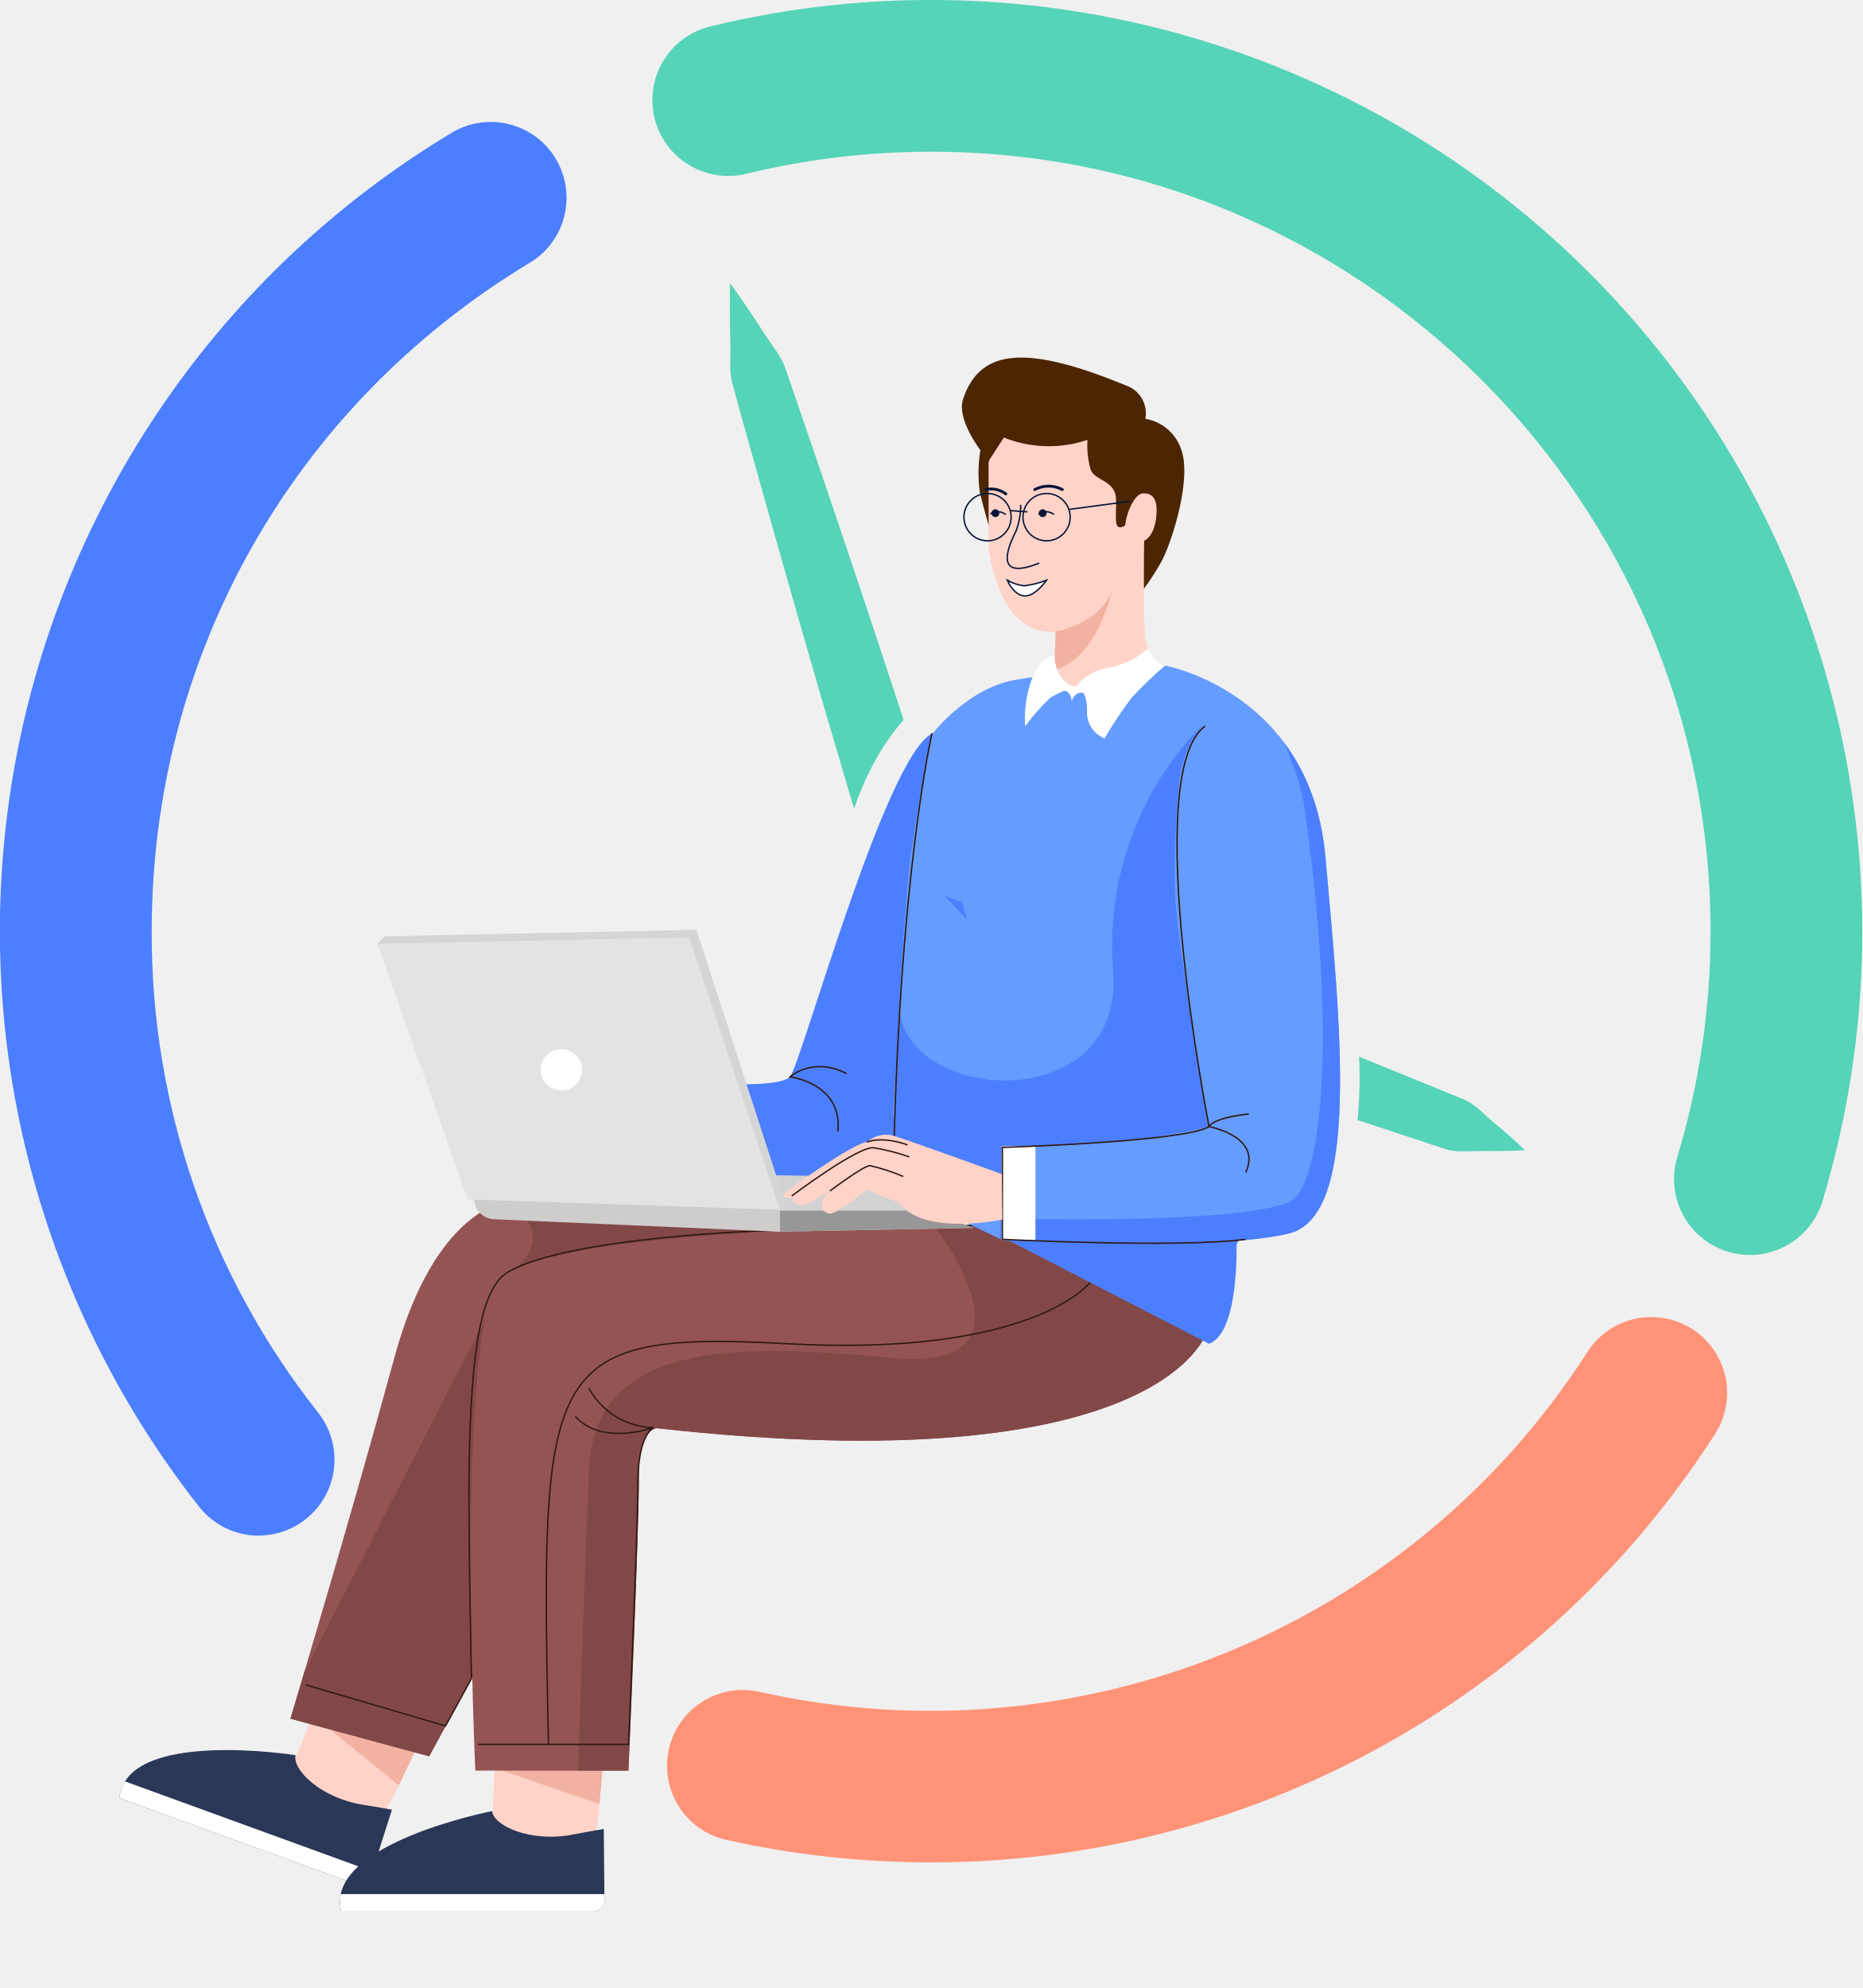
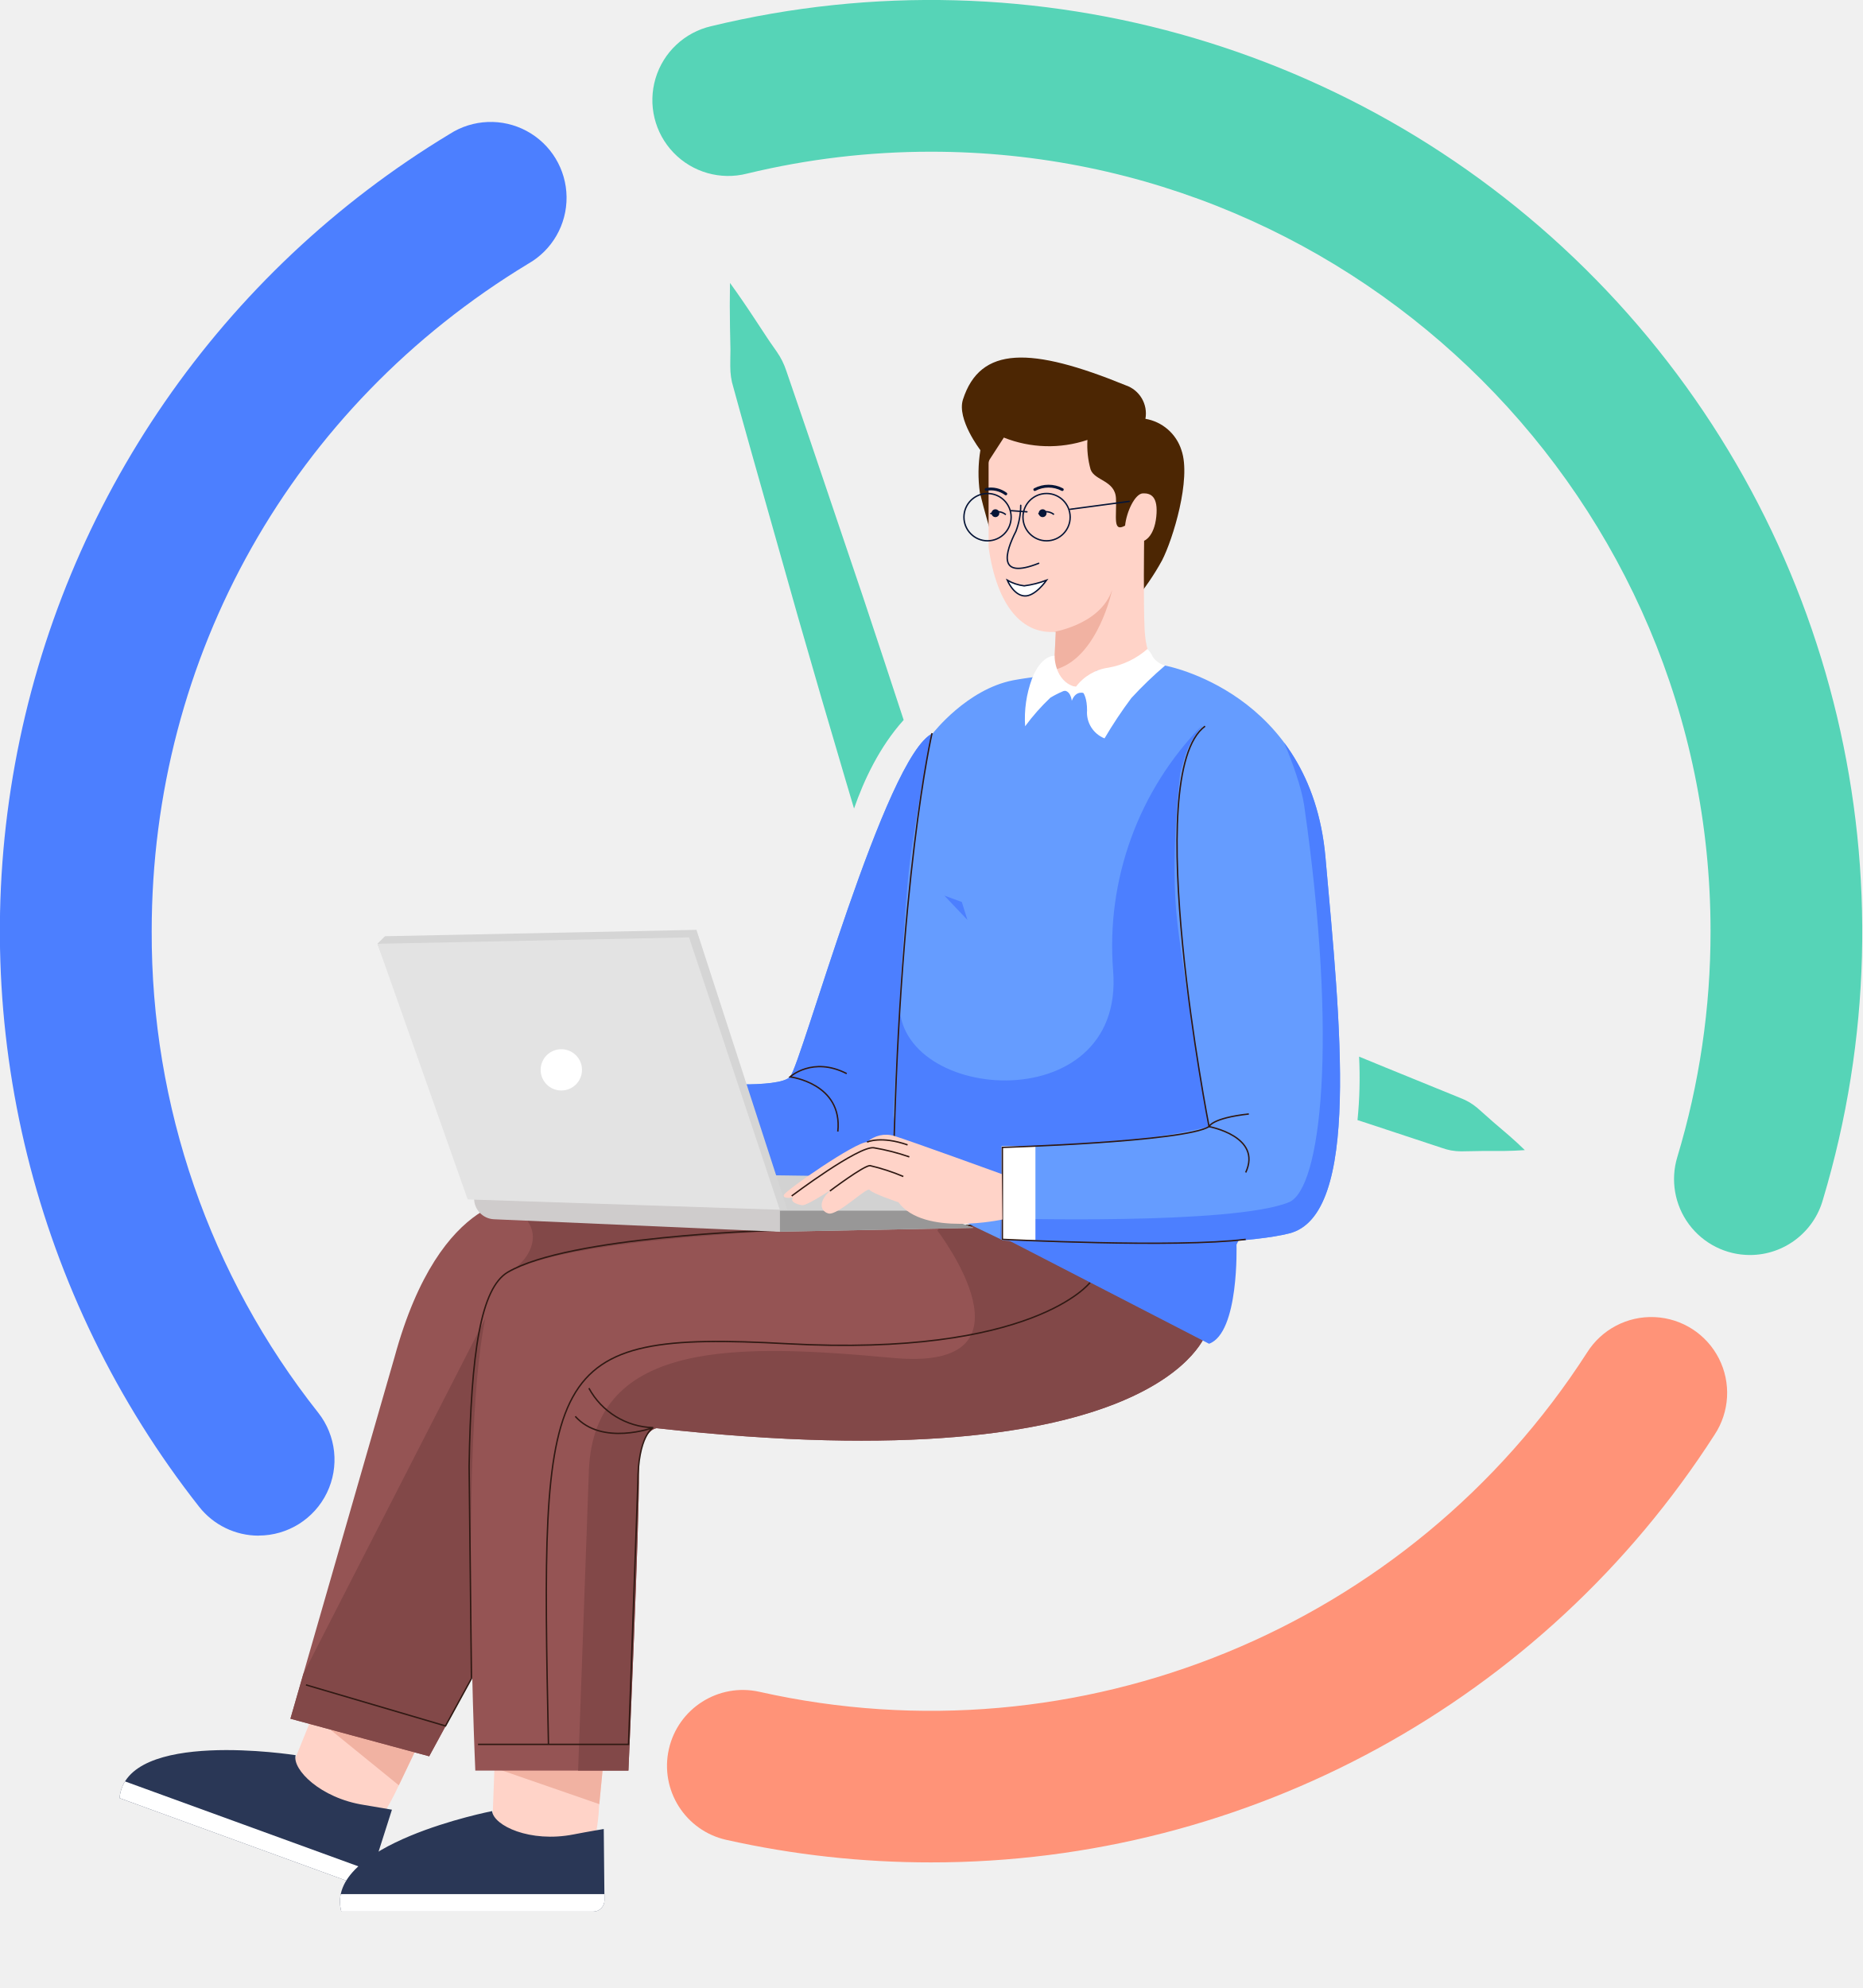
<svg xmlns="http://www.w3.org/2000/svg" viewBox="0 0 660.44 704.98">
+   <style>.i{fill:none}.j{stroke-width:.5}.k{stroke-miterlimit:10}.l{stroke:#061537}.m{fill:#fff}.n{fill:#4c7fff}.o{fill:#ffd3c8}.p{fill:#f1b2a2}.q{stroke-linecap:round}.r{stroke:#301913}</style>
  <defs>
-     <style>.cls-1,.cls-10,.cls-11,.cls-23,.cls-6,.cls-7,.cls-9{fill:none;}.cls-2{fill:#4c2603;}.cls-3{fill:#ffd3c8;}.cls-4{clip-path:url(#clip-path);}.cls-5{fill:#f1b2a2;}.cls-10,.cls-11,.cls-12,.cls-6,.cls-7,.cls-9{stroke:#061537;}.cls-11,.cls-12,.cls-6,.cls-7{stroke-linecap:round;}.cls-11,.cls-12,.cls-23,.cls-6{stroke-miterlimit:10;}.cls-6{stroke-width:1px;}.cls-7{stroke-miterlimit:10;stroke-width:1px;}.cls-8{fill:#061537;}.cls-9{stroke-miterlimit:10;stroke-width:0.5px;}.cls-10{stroke-miterlimit:10;stroke-width:0.5px;}.cls-11,.cls-12,.cls-23{stroke-width:0.5px;}.cls-12,.cls-16{fill:#fff;}.cls-13{clip-path:url(#clip-path-2);}.cls-14{fill:#2a3756;}.cls-15{clip-path:url(#clip-path-3);}.cls-17{clip-path:url(#clip-path-4);}.cls-18{clip-path:url(#clip-path-5);}.cls-19{fill:#955454;}.cls-20{clip-path:url(#clip-path-6);}.cls-21{fill:#824848;}.cls-22{clip-path:url(#clip-path-7);}.cls-23{stroke:#301913;}.cls-24{fill:#4c7fff;}.cls-25{fill:#659cff;}.cls-26{clip-path:url(#clip-path-8);}.cls-27{fill:#d2d2d2;}.cls-28{clip-path:url(#clip-path-9);}.cls-29{fill:#989797;}.cls-30{fill:#cfcccc;}.cls-31{fill:#d5d5d5;}.cls-32{fill:#e3e3e3;}.cls-33{fill:#56d4b7;}.cls-34{fill:#ff9378;}</style>
-     <clipPath id="clip-path">
-       <path class="cls-1" d="M351.05,162.83a2.82,2.82,0,0,0-.45,1.52v29.7c3,21.12,12.06,31,23.82,30l-.4,8.57a30.8,30.8,0,0,0-.39,5.59c.38,3.22,1.8,6.11,2.19,9.77a18.2,18.2,0,0,0,9.58,13.15,13.35,13.35,0,0,0,6.06-.29c16.05-4.48,17.54-27,17.54-27s-2.63-1.52-3.08-10.9-.16-31.18-.16-31.18,3.55-1.26,4.31-8.51-2-8.41-4.77-8.29-5.78,6.45-6.29,11.44c-4.49,2.49-2.95-3.1-3.23-9.6s-7.57-6.27-9-10.31A31.73,31.73,0,0,1,385.66,156a43,43,0,0,1-29.65-.83Z" />
+     <clipPath id="A">
+       <path d="M351.05,162.83a2.82,2.82,0,0,0-.45,1.52v29.7c3,21.12,12.06,31,23.82,30l-.4,8.57a30.8,30.8,0,0,0-.39,5.59c.38,3.22,1.8,6.11,2.19,9.77a18.2,18.2,0,0,0,9.58,13.15,13.35,13.35,0,0,0,6.06-.29c16.05-4.48,17.54-27,17.54-27s-2.63-1.52-3.08-10.9-.16-31.18-.16-31.18,3.55-1.26,4.31-8.51-2-8.41-4.77-8.29-5.78,6.45-6.29,11.44c-4.49,2.49-2.95-3.1-3.23-9.6s-7.57-6.27-9-10.31A31.73,31.73,0,0,1,385.66,156a43,43,0,0,1-29.65-.83Z" class="i" />
    </clipPath>
-     <clipPath id="clip-path-2">
-       <path class="cls-1" d="M112.29,604.89,103,627.8l13,18.11s8.68,6.65,13.58,4.5,11.52-16.59,11.52-16.59l7.36-15.4Z" />
+     <clipPath id="B">
+       <path d="M112.29,604.89,103,627.8l13,18.11s8.68,6.65,13.58,4.5,11.52-16.59,11.52-16.59l7.36-15.4Z" class="i" />
    </clipPath>
-     <clipPath id="clip-path-3">
-       <path class="cls-1" d="M139,641.75s-4.64-.86-9.89-1.68c-15.5-2.41-25.52-12.61-24.27-17.65,0,0-60.24-9.54-62.44,15.21l83.82,30.51a4,4,0,0,0,5.12-2.39l.06-.15Z" />
+     <clipPath id="C">
+       <path d="M139 641.75l-9.89-1.68c-15.5-2.41-25.52-12.61-24.27-17.65 0 0-60.24-9.54-62.44 15.21l83.82 30.51a4 4 0 0 0 5.12-2.39l.06-.15z" class="i" />
    </clipPath>
-     <clipPath id="clip-path-4">
-       <path class="cls-1" d="M175.49,623.24,174.57,648,193,660.53s11.33.75,15.19-2.95,4.27-17,4.27-17l1.65-17Z" />
+     <clipPath id="D">
+       <path d="M175.49,623.24,174.57,648,193,660.53s11.33.75,15.19-2.95,4.27-17,4.27-17l1.65-17Z" class="i" />
    </clipPath>
-     <clipPath id="clip-path-5">
-       <path class="cls-1" d="M214.12,648.6s-5.55.91-10.76,1.93c-15.38,3-28.29-3.12-28.84-8.28,0,0-59.87,11.63-53.47,35.64h89.32a4,4,0,0,0,4-4v0Z" />
+     <clipPath id="E">
+       <path d="M214.12,648.6s-5.55.91-10.76,1.93c-15.38,3-28.29-3.12-28.84-8.28,0,0-59.87,11.63-53.47,35.64h89.32a4,4,0,0,0,4-4v0Z" class="i" />
    </clipPath>
-     <clipPath id="clip-path-6">
-       <path class="cls-1" d="M186.49,425s-30.18-3.7-46.56,56.23S103,609.49,103,609.49l49.21,13.32L251.85,439.5s20.19,4.09,23.17,0S262.39,425,262.39,425Z" />
+     <clipPath id="F">
+       <path d="M186.49 425s-30.18-3.7-46.56 56.23L103 609.49l49.21 13.32 99.64-183.31s20.19 4.09 23.17 0-12.63-14.5-12.63-14.5z" class="i" />
    </clipPath>
-     <clipPath id="clip-path-7">
-       <path class="cls-1" d="M427.88,472.52s-15.74,53.89-195,33.94c0,0-6.63.62-6.32,16s-3.69,105.43-3.69,105.43h-54.3s-7-153.75,8.31-173.57,171-19.8,171-19.8l72.48,33.73Z" />
+     <clipPath id="G">
+       <path d="M427.88,472.52s-15.74,53.89-195,33.94c0,0-6.63.62-6.32,16s-3.69,105.43-3.69,105.43h-54.3s-7-153.75,8.31-173.57,171-19.8,171-19.8l72.48,33.73Z" class="i" />
    </clipPath>
-     <clipPath id="clip-path-8">
-       <path class="cls-1" d="M413.07,236s51.79,9.24,57,68S482.7,431,457.2,437.39s-101.4,2.5-101.4,2.5L317,421.34,249,417V384s27.17,2.19,31.18-2.15S314.13,267.42,330.87,260c0,0,12-15.56,28.45-18.76,4.2-.82,15.64-2.27,15.64-2.27s3.9,4.9,6.56,4.69,7.3-5.75,7.3-5.75Z" />
+     <clipPath id="H">
+       <path d="M413.07 236s51.79 9.24 57 68 12.63 127-12.87 133.39-101.4 2.5-101.4 2.5L317 421.34 249 417v-33s27.17 2.19 31.18-2.15S314.13 267.42 330.87 260c0 0 12-15.56 28.45-18.76 4.2-.82 15.64-2.27 15.64-2.27s3.9 4.9 6.56 4.69 7.3-5.75 7.3-5.75z" class="i" />
    </clipPath>
-     <clipPath id="clip-path-9">
-       <polygon class="cls-1" points="345.23 435.43 276.51 436.78 249.06 433.32 249 428.55 200.89 418.41 239.77 416.3 295.58 417.08 345.23 435.43" />
+     <clipPath id="I">
+       <path d="M345.23 435.43l-68.72 1.35-27.45-3.46-.06-4.77-48.11-10.14 38.88-2.11 55.81.78 49.65 18.35z" class="i" />
    </clipPath>
  </defs>
-   <g id="Layer_2" data-name="Layer 2">
-     <g id="_6" data-name="6">
-       <g id="boys-2">
-         <g id="HEAD-2">
-           <path id="Path_40" data-name="Path 40" class="cls-2" d="M351.84,190.56s-3-10.28-4.33-15.85a50.16,50.16,0,0,1,.18-15.08s-8.44-10.93-6.18-17.95c6.14-19.08,24.17-18.75,57.66-5.07a10.56,10.56,0,0,1,7.05,11.91A16.24,16.24,0,0,1,419,159.65c3.56,10.21-3.06,31.67-6.88,39.07a88.36,88.36,0,0,1-9.85,14.4Z" />
-           <g id="Path_60" data-name="Path 60">
-             <path id="Mask-189" class="cls-3" d="M351.05,162.83a2.82,2.82,0,0,0-.45,1.52v29.7c3,21.12,12.06,31,23.82,30l-.4,8.57a30.8,30.8,0,0,0-.39,5.59c.38,3.22,1.8,6.11,2.19,9.77a18.2,18.2,0,0,0,9.58,13.15,13.35,13.35,0,0,0,6.06-.29c16.05-4.48,17.54-27,17.54-27s-2.63-1.52-3.08-10.9-.16-31.18-.16-31.18,3.55-1.26,4.31-8.51-2-8.41-4.77-8.29-5.78,6.45-6.29,11.44c-4.49,2.49-2.95-3.1-3.23-9.6s-7.57-6.27-9-10.31A31.73,31.73,0,0,1,385.66,156a43,43,0,0,1-29.65-.83Z" />
-             <g class="cls-4">
-               <g id="Path_60-2" data-name="Path 60-2">
-                 <path id="Path_60-3" data-name="Path 60-3" class="cls-5" d="M372.64,224.27s17.42-2.29,21.79-15.1c0,0-4.86,23.24-19.3,28S372.64,224.27,372.64,224.27Z" />
-               </g>
-             </g>
-           </g>
-           <path id="Path_24" data-name="Path 24" class="cls-6" d="M376.74,173.61a10.41,10.41,0,0,0-9.76,0" />
-           <path id="Path_25" data-name="Path 25" class="cls-7" d="M356.71,175.14a8.83,8.83,0,0,0-7-1.58" />
-           <circle id="Oval-2" class="cls-8" cx="369.77" cy="181.99" r="1.39" />
-           <path id="Path_31" data-name="Path 31" class="cls-9" d="M368.29,182.28a4.61,4.61,0,0,1,5.5.17" />
-           <circle id="Oval_Copy_2" data-name="Oval Copy 2" class="cls-8" cx="353.02" cy="181.99" r="1.39" />
-           <path id="Path_31_Copy" data-name="Path 31 Copy" class="cls-10" d="M351.22,182.24a4.61,4.61,0,0,1,5.5.26" />
-           <path id="Path_46" data-name="Path 46" class="cls-11" d="M362,179.2a26.13,26.13,0,0,1-1.69,9.17c-3.87,7.6-6.69,17.24,8.06,11.39" />
-           <path id="Path_32" data-name="Path 32" class="cls-12" d="M363.23,211.32c3.85.36,7.93-5.57,7.93-5.57a35,35,0,0,1-7.93,2,15.81,15.81,0,0,1-6-2S359.38,211,363.23,211.32Z" />
-           <ellipse id="Oval-3" class="cls-11" cx="350.23" cy="183.39" rx="8.37" ry="8.39" />
-           <ellipse id="Oval_Copy_3" data-name="Oval Copy 3" class="cls-11" cx="371.16" cy="183.39" rx="8.37" ry="8.39" />
-           <path id="Path_63" data-name="Path 63" class="cls-11" d="M379.53,180.6l20.93-2.8" />
-           <path id="Path_64" data-name="Path 64" class="cls-11" d="M358.6,181.09l5.59.41" />
-         </g>
-         <g id="foot">
-           <g id="Group_15" data-name="Group 15">
-             <g id="Path_304_Copy" data-name="Path 304 Copy">
-               <path id="Mask-190" class="cls-3" d="M112.29,604.89,103,627.8l13,18.11s8.68,6.65,13.58,4.5,11.52-16.59,11.52-16.59l7.36-15.4Z" />
-               <g class="cls-13">
-                 <g id="Path_304_Copy-2" data-name="Path 304 Copy-2">
-                   <path id="Path_304_Copy-3" data-name="Path 304 Copy-3" class="cls-5" d="M102.2,601.22l41.21,33.48,6.67-18.34Z" />
-                 </g>
-               </g>
-             </g>
-             <g id="Rectangle-2">
-               <path id="Mask-191" class="cls-14" d="M139,641.75s-4.64-.86-9.89-1.68c-15.5-2.41-25.52-12.61-24.27-17.65,0,0-60.24-9.54-62.44,15.21l83.82,30.51a4,4,0,0,0,5.12-2.39l.06-.15Z" />
-               <g class="cls-15">
-                 <g id="Rectangle-3">
-                   <rect id="Rectangle-4" class="cls-16" x="62.96" y="602.92" width="33.29" height="118.69" transform="translate(-569.95 510.56) rotate(-70)" />
-                 </g>
-               </g>
-             </g>
-           </g>
-           <g id="Group_15_Copy" data-name="Group 15 Copy">
-             <g id="Path_304_Copy-4" data-name="Path 304 Copy-4">
-               <path id="Mask-192" class="cls-3" d="M175.49,623.24,174.57,648,193,660.53s11.33.75,15.19-2.95,4.27-17,4.27-17l1.65-17Z" />
-               <g class="cls-17">
-                 <g id="Path_304_Copy-5" data-name="Path 304 Copy-5">
-                   <path id="Path_304_Copy-6" data-name="Path 304 Copy-6" class="cls-5" d="M164.75,623.24l50.18,17.37V621.09Z" />
-                 </g>
-               </g>
-             </g>
-             <g id="Rectangle-5">
-               <path id="Mask-193" class="cls-14" d="M214.12,648.6s-5.55.91-10.76,1.93c-15.38,3-28.29-3.12-28.84-8.28,0,0-59.87,11.63-53.47,35.64h89.32a4,4,0,0,0,4-4v0Z" />
-               <g class="cls-18">
-                 <g id="Rectangle-6">
-                   <rect id="Rectangle-7" class="cls-16" x="105.05" y="671.69" width="118.69" height="33.29" />
-                 </g>
-               </g>
-             </g>
-           </g>
-         </g>
-         <g id="pants-2">
-           <g id="Path_332" data-name="Path 332">
-             <path id="Mask-194" class="cls-19" d="M186.49,425s-30.18-3.7-46.56,56.23S103,609.49,103,609.49l49.21,13.32L251.85,439.5s20.19,4.09,23.17,0S262.39,425,262.39,425Z" />
-             <g class="cls-20">
-               <g id="Path_332-2" data-name="Path 332-2">
-                 <path id="Path_332-3" data-name="Path 332-3" class="cls-21" d="M177.47,425s11.5,5.61,11.5,13.57-8.53,12.7-8.53,12.7L88.51,630.84l70.08,7.52,18.88-49.76,34.7-117.93,71.28-34.28L208.84,420Z" />
-               </g>
-             </g>
-           </g>
-           <g id="Path_347" data-name="Path 347">
-             <path id="Mask-195" class="cls-19" d="M427.88,472.52s-15.74,53.89-195,33.94c0,0-6.63.62-6.32,16s-3.69,105.43-3.69,105.43h-54.3s-7-153.75,8.31-173.57,171-19.8,171-19.8l72.48,33.73Z" />
-             <g class="cls-22">
-               <g id="Path_347-2" data-name="Path 347-2">
-                 <path id="Path_347-3" data-name="Path 347-3" class="cls-21" d="M332.44,436.39s38.59,50.18-15.73,45.16-105.92-6.81-107.86,39.76-4.07,113.36-4.07,113.36l34.67-3.83,15-109.53s131.31,39.28,170.66-9.73,16.65-43,16.65-43l-100.11-44.5Z" />
-               </g>
-             </g>
-           </g>
-           <path id="Path_346" data-name="Path 346" class="cls-23" d="M108.51,597.49,158,612.05l9.2-16.81S166,540.18,166.37,520c.65-40.39,4.12-63.24,13.76-68.89,21.67-12.71,93-14.75,93-14.75l73.53-1.89" />
-           <path id="Path_344" data-name="Path 344" class="cls-23" d="M169.52,618.59h53.39s3.3-75.49,3.3-92.56,5.45-19.76,5.45-19.76-18.15,6.63-27.64-4" />
-           <path id="Path_345" data-name="Path 345" class="cls-23" d="M231.66,506.27a26.76,26.76,0,0,1-22.81-14" />
-           <path id="Path_335" data-name="Path 335" class="cls-23" d="M386.59,454.8s-20.12,26.49-107.37,21.71-87.49,7.94-84.71,142.08" />
-         </g>
-         <g id="body-2">
-           <path id="Path_331" data-name="Path 331" class="cls-24" d="M438.52,441.38s1,31.24-9.73,35.14L354.3,438.1h85.86Z" />
-           <g id="Path_307" data-name="Path 307">
-             <path id="Mask-196" class="cls-25" d="M413.07,236s51.79,9.24,57,68S482.7,431,457.2,437.39s-101.4,2.5-101.4,2.5L317,421.34,249,417V384s27.17,2.19,31.18-2.15S314.13,267.42,330.87,260c0,0,12-15.56,28.45-18.76,4.2-.82,15.64-2.27,15.64-2.27s3.9,4.9,6.56,4.69,7.3-5.75,7.3-5.75Z" />
-             <g class="cls-26">
-               <g id="Path_307-2" data-name="Path 307-2">
-                 <path id="Path_307-3" data-name="Path 307-3" class="cls-24" d="M426.47,257.08a111.7,111.7,0,0,0-31.71,87.08c4.44,54.18-80.06,46.74-75.6,9.11l-3,66.76,39.31-2.32V406.89s29.59-.84,43.31-2.23a284.63,284.63,0,0,0,30-5.14s-8.45-48.63-11.22-72.21,1-53,1-53a60.44,60.44,0,0,1,2.83-9.3A54.25,54.25,0,0,1,426.47,257.08Z" />
-                 <path id="Path_338" data-name="Path 338" class="cls-24" d="M449.54,250.41s11,21.88,13,35.33c12,83.67,6,135.92-5.44,140.6-20,8.16-102.19,5.71-102.19,5.71l-.58,15.83,126.26,3.43L496,327.21,457.07,253.8Z" />
-                 <rect id="Rectangle-8" class="cls-16" x="355.21" y="406.45" width="12" height="33.29" />
-                 <path id="Path_327" data-name="Path 327" class="cls-24" d="M330.54,260l-22.28,8L267.68,380.72l-52-5.07,15.11,52.09L321.07,420l-4.36-24.47,2-33.76s1.83-37.83,3.86-55.2S330.54,260,330.54,260Z" />
-               </g>
-             </g>
-           </g>
-           <path id="Path_330" data-name="Path 330" class="cls-23" d="M330.54,260s-12.05,51.64-13.82,161.39" />
-           <path id="Path_340" data-name="Path 340" class="cls-23" d="M300.28,380.72c-12.1-6.2-20.09,1.16-20.09,1.16s18.75,2.25,16.94,19.39" />
-           <path id="Path_329" data-name="Path 329" class="cls-23" d="M441.79,439.5c-24.88,3.11-86.3,0-86.3,0V406.89s64.43-1.94,73.3-7.37c0,0-24.58-125.1-1.42-142" />
-           <path id="Path_339" data-name="Path 339" class="cls-23" d="M441.79,415.78c5.94-12.81-13-16.26-13-16.26s.85-3,14.1-4.49" />
-           <path id="Path_325" data-name="Path 325" class="cls-16" d="M406.93,230.14a28.35,28.35,0,0,1-13.83,6.63,17.35,17.35,0,0,0-11.58,6.84s4,.28,4,8.28a9.87,9.87,0,0,0,6.2,9.95,156.45,156.45,0,0,1,9.49-14.28,137.65,137.65,0,0,1,12-11.56,7.79,7.79,0,0,1-4.4-3.09A8.63,8.63,0,0,0,406.93,230.14Z" />
-           <path id="Path_326" data-name="Path 326" class="cls-16" d="M374,232.55s-.13,9.12,7.49,11.06a33.81,33.81,0,0,0-9,3.82,75.38,75.38,0,0,0-8.93,10.12A40.8,40.8,0,0,1,366,240.67C369.3,232.17,374,232.55,374,232.55Z" />
-           <path id="Path_333" data-name="Path 333" class="cls-16" d="M384.63,245.86s-3-1.36-4.52,2.64c0,0-.44-4.41-3.67-3.44l.66-2.24a31.71,31.71,0,0,0,5.65.76,12.28,12.28,0,0,0,2.7-.3C389.45,242.17,384.63,245.86,384.63,245.86Z" />
-         </g>
-         <g id="laptop">
-           <g id="Rectangle-9">
-             <path id="Mask-197" class="cls-27" d="M345.23,435.43l-68.72,1.35-27.45-3.46-.05-4.77-48.12-10.14,38.88-2.11,55.81.78Z" />
-             <g class="cls-28">
-               <g id="Rectangle-10">
-                 <rect id="Rectangle-11" class="cls-29" x="275.76" y="429.33" width="69.35" height="7.99" />
-               </g>
-             </g>
-           </g>
-           <path id="Path_336" data-name="Path 336" class="cls-30" d="M168.14,425h0a7.37,7.37,0,0,0,7.05,7.37l101.42,4.45v-10Z" />
-           <path id="Path_334" data-name="Path 334" class="cls-31" d="M247,329.74,136.53,332l-2.67,2.66,34.67,90.64L279.22,429Z" />
-           <path id="Path_334_Copy" data-name="Path 334 Copy" class="cls-32" d="M244.37,332.41l-110.51,2.28,32,90.64L276.55,429Z" />
-           <ellipse id="Oval-4" class="cls-16" cx="199.07" cy="379.39" rx="7.33" ry="7.32" />
-         </g>
-         <g id="right_hand" data-name="right hand">
-           <path id="Path_328" data-name="Path 328" class="cls-3" d="M355.49,432.46s-27.89,6.11-36.85-6.11c0,0-9.39-3.16-10.24-4.4s-11.33,9.26-14.62,8.36-3.94-5.38,3.09-9.85c0,0-10.49,7.22-12.44,6.92s-4.39-1.27-3.18-2.74c0,0-3.75.64-3.26-.88S303.28,405,307.5,405a10,10,0,0,1,9.63-2.18c5.74,1.76,38.19,13.54,38.19,13.54Z" />
-           <path id="Path_341" data-name="Path 341" class="cls-23" d="M294.32,422.35s11.95-9,14.22-9a72.52,72.52,0,0,1,11.82,3.85" />
-           <path id="Path_342" data-name="Path 342" class="cls-23" d="M280.77,424.11s23.64-17.8,29.12-17.09a77.13,77.13,0,0,1,12.6,3.23" />
-           <path id="Path_343" data-name="Path 343" class="cls-23" d="M307.5,405s4.93-2.31,14.37,1" />
-         </g>
-       </g>
-       <path class="cls-33" d="M306.07,211.7q7.26,21.8,14.41,43.62c-8.55,9.48-14.09,21.32-17.6,31.4l-3-10.09q-8.56-28.85-16.85-57.78c-5.5-19.29-11-38.58-16.38-57.92l-4.06-14.5-2-7.25c-.33-1.21-.69-2.41-1-3.64a25.8,25.8,0,0,1-.54-3.76c-.14-2.59,0-5.26,0-7.87l-.16-7.82c-.09-5.22-.1-10.47,0-15.76,3.1,4.29,6.06,8.62,8.93,13l4.31,6.54c1.41,2.18,3.07,4.3,4.41,6.5a24.67,24.67,0,0,1,1.69,3.42c.47,1.16.85,2.37,1.26,3.55l2.44,7.12,4.87,14.24C293.32,173.65,299.68,192.68,306.07,211.7Z" />
-       <path class="cls-24" d="M341.1,319.86c.66,2.12,1.32,4.25,2,6.37l-8.18-8.63Z" />
-       <path class="cls-33" d="M540.78,407.85c-1.28.11-2.53.14-3.81.21l-3.77.1c-2.51.07-5,0-7.48,0s-5,.12-7.52.13a21.35,21.35,0,0,1-3.61-.33,23.1,23.1,0,0,1-3.4-.94l-26.65-8.81-3.1-1A151.67,151.67,0,0,0,482,374.7q4.88,2,9.74,4l26,10.59a24.9,24.9,0,0,1,3.19,1.49,20.85,20.85,0,0,1,3,2.11c1.89,1.61,3.72,3.41,5.64,5s3.81,3.18,5.68,4.86l2.81,2.52C538.94,406.09,539.88,406.93,540.78,407.85Z" />
-       <path class="cls-33" d="M620.59,445.05a26.92,26.92,0,0,1-25.75-34.7,276.28,276.28,0,0,0,11.8-80.13c0-152.42-124-276.42-276.42-276.42a277.27,277.27,0,0,0-65.29,7.76A26.9,26.9,0,1,1,252.25,9.28,330.43,330.43,0,0,1,646.52,425.33,26.91,26.91,0,0,1,620.59,445.05Z" />
-       <path class="cls-34" d="M330.22,660.44a331.86,331.86,0,0,1-72.67-8,26.9,26.9,0,1,1,11.81-52.49,276.85,276.85,0,0,0,293.48-120.3,26.9,26.9,0,1,1,45.24,29.11A330,330,0,0,1,330.22,660.44Z" />
-       <path class="cls-24" d="M91.76,544.57A26.84,26.84,0,0,1,70.6,534.3,330.2,330.2,0,0,1,159.46,47.53a26.9,26.9,0,1,1,27.86,46C103.71,144.15,53.8,232.63,53.8,330.22A273.57,273.57,0,0,0,112.88,501a26.91,26.91,0,0,1-21.12,43.54Z" />
+   <path d="M351.84,190.56s-3-10.28-4.33-15.85a50.16,50.16,0,0,1,.18-15.08s-8.44-10.93-6.18-17.95c6.14-19.08,24.17-18.75,57.66-5.07a10.56,10.56,0,0,1,7.05,11.91A16.24,16.24,0,0,1,419,159.65c3.56,10.21-3.06,31.67-6.88,39.07a88.36,88.36,0,0,1-9.85,14.4Z" fill="#4c2603" />
+   <path d="M351.05,162.83a2.82,2.82,0,0,0-.45,1.52v29.7c3,21.12,12.06,31,23.82,30l-.4,8.57a30.8,30.8,0,0,0-.39,5.59c.38,3.22,1.8,6.11,2.19,9.77a18.2,18.2,0,0,0,9.58,13.15,13.35,13.35,0,0,0,6.06-.29c16.05-4.48,17.54-27,17.54-27s-2.63-1.52-3.08-10.9-.16-31.18-.16-31.18,3.55-1.26,4.31-8.51-2-8.41-4.77-8.29-5.78,6.45-6.29,11.44c-4.49,2.49-2.95-3.1-3.23-9.6s-7.57-6.27-9-10.31A31.73,31.73,0,0,1,385.66,156a43,43,0,0,1-29.65-.83Z" class="o" />
+   <g clip-path="url(#A)" class="p">
+     <path d="M372.64 224.27s17.42-2.29 21.79-15.1c0 0-4.86 23.24-19.3 28s-2.49-12.9-2.49-12.9z" />
+   </g>
+   <path d="M376.74 173.61a10.41 10.41 0 0 0-9.76 0m-10.27 1.53a8.83 8.83 0 0 0-7-1.58" class="i k l q" />
+   <circle cx="369.77" cy="181.99" r="1.39" fill="#061537" />
+   <path d="M368.29,182.28a4.61,4.61,0,0,1,5.5.17" class="i j k l" />
+   <circle cx="353.02" cy="181.99" r="1.39" fill="#061537" />
+   <g class="i j k l">
+     <path d="M351.22,182.24a4.61,4.61,0,0,1,5.5.26" />
+     <path d="M362,179.2a26.13,26.13,0,0,1-1.69,9.17c-3.87,7.6-6.69,17.24,8.06,11.39" class="q" />
+   </g>
+   <path d="M363.23 211.32c3.85.36 7.93-5.57 7.93-5.57a35 35 0 0 1-7.93 2 15.81 15.81 0 0 1-6-2s2.15 5.25 6 5.57z" class="j k l m" />
+   <g class="i j l">
+     <ellipse cx="350.23" cy="183.39" rx="8.37" ry="8.39" />
+     <ellipse cx="371.16" cy="183.39" rx="8.37" ry="8.39" />
+     <path d="M379.53 180.6l20.93-2.8m-41.86 3.29l5.59.41" class="k q" />
+   </g>
+   <path d="M112.29,604.89,103,627.8l13,18.11s8.68,6.65,13.58,4.5,11.52-16.59,11.52-16.59l7.36-15.4Z" class="o" />
+   <g clip-path="url(#B)" class="p">
+     <path d="M102.2,601.22l41.21,33.48,6.67-18.34Z" />
+   </g>
+   <path d="M139 641.75l-9.89-1.68c-15.5-2.41-25.52-12.61-24.27-17.65 0 0-60.24-9.54-62.44 15.21l83.82 30.51a4 4 0 0 0 5.12-2.39l.06-.15z" fill="#2a3756" />
+   <g clip-path="url(#C)" class="m">
+     <path d="M18.143 657.608l11.386-31.282 111.532 40.594-11.386 31.282z" />
+   </g>
+   <path d="M175.49,623.24,174.57,648,193,660.53s11.33.75,15.19-2.95,4.27-17,4.27-17l1.65-17Z" class="o" />
+   <g clip-path="url(#D)" class="p">
+     <path d="M164.75,623.24l50.18,17.37V621.09Z" />
+   </g>
+   <path d="M214.12,648.6s-5.55.91-10.76,1.93c-15.38,3-28.29-3.12-28.84-8.28,0,0-59.87,11.63-53.47,35.64h89.32a4,4,0,0,0,4-4v0Z" fill="#2a3756" />
+   <g clip-path="url(#E)" class="m">
+     <path d="M105.05 671.69h118.69v33.29H105.05z" />
+   </g>
+   <path d="M186.49 425s-30.18-3.7-46.56 56.23L103 609.49l49.21 13.32 99.64-183.31s20.19 4.09 23.17 0-12.63-14.5-12.63-14.5z" fill="#955454" />
+   <g clip-path="url(#F)">
+     <path d="M177.47,425s11.5,5.61,11.5,13.57-8.53,12.7-8.53,12.7L88.51,630.84l70.08,7.52,18.88-49.76,34.7-117.93,71.28-34.28L208.84,420Z" fill="#824848" />
+   </g>
+   <path d="M427.88,472.52s-15.74,53.89-195,33.94c0,0-6.63.62-6.32,16s-3.69,105.43-3.69,105.43h-54.3s-7-153.75,8.31-173.57,171-19.8,171-19.8l72.48,33.73Z" fill="#955454" />
+   <g clip-path="url(#G)">
+     <path d="M332.44 436.39s38.59 50.18-15.73 45.16-105.92-6.81-107.86 39.76l-4.07 113.36 34.67-3.83 15-109.53s131.31 39.28 170.66-9.73 16.65-43 16.65-43l-100.11-44.5z" fill="#824848" />
+   </g>
+   <g class="i j k r">
+     <path d="M108.51 597.49L158 612.05l9.2-16.81-.83-75.24c.65-40.39 4.12-63.24 13.76-68.89 21.67-12.71 93-14.75 93-14.75l73.53-1.89M169.52 618.59h53.39l3.3-92.56c0-17.07 5.45-19.76 5.45-19.76s-18.15 6.63-27.64-4m27.64 4a26.76 26.76 0 0 1-22.81-14" />
+     <path d="M386.59,454.8s-20.12,26.49-107.37,21.71-87.49,7.94-84.71,142.08" />
+   </g>
+   <path d="M438.52,441.38s1,31.24-9.73,35.14L354.3,438.1h85.86Z" class="n" />
+   <path d="M413.07 236s51.79 9.24 57 68 12.63 127-12.87 133.39-101.4 2.5-101.4 2.5L317 421.34 249 417v-33s27.17 2.19 31.18-2.15S314.13 267.42 330.87 260c0 0 12-15.56 28.45-18.76 4.2-.82 15.64-2.27 15.64-2.27s3.9 4.9 6.56 4.69 7.3-5.75 7.3-5.75z" fill="#659cff" />
+   <g clip-path="url(#H)">
+     <g class="n">
+       <path d="M426.47 257.08a111.7 111.7 0 0 0-31.71 87.08c4.44 54.18-80.06 46.74-75.6 9.11l-3 66.76 39.31-2.32v-10.82s29.59-.84 43.31-2.23a284.63 284.63 0 0 0 30-5.14s-8.45-48.63-11.22-72.21 1-53 1-53a60.44 60.44 0 0 1 2.83-9.3 54.25 54.25 0 0 1 5.08-7.93zm23.07-6.67s11 21.88 13 35.33c12 83.67 6 135.92-5.44 140.6-20 8.16-102.19 5.71-102.19 5.71l-.58 15.83 126.26 3.43L496 327.21l-38.93-73.41z" />
    </g>
+     <path d="M355.21 406.45h12v33.29h-12z" class="m" />
+     <path d="M330.54 260l-22.28 8-40.58 112.72-52-5.07 15.11 52.09 90.28-7.74-4.36-24.47 2-33.76s1.83-37.83 3.86-55.2 7.97-46.57 7.97-46.57z" class="n" />
  </g>
+   <g class="i j k r">
+     <path d="M330.54 260s-12.05 51.64-13.82 161.39m-16.44-40.67c-12.1-6.2-20.09 1.16-20.09 1.16s18.75 2.25 16.94 19.39m144.66 38.23c-24.88 3.11-86.3 0-86.3 0v-32.61s64.43-1.94 73.3-7.37c0 0-24.58-125.1-1.42-142" />
+     <path d="M441.79,415.78c5.94-12.81-13-16.26-13-16.26s.85-3,14.1-4.49" />
+   </g>
+   <g class="m">
+     <path d="M406.93 230.14a28.35 28.35 0 0 1-13.83 6.63 17.35 17.35 0 0 0-11.58 6.84s4 .28 4 8.28a9.87 9.87 0 0 0 6.2 9.95 156.45 156.45 0 0 1 9.49-14.28 137.65 137.65 0 0 1 12-11.56 7.79 7.79 0 0 1-4.4-3.09 8.63 8.63 0 0 0-1.88-2.77zM374 232.55s-.13 9.12 7.49 11.06a33.81 33.81 0 0 0-9 3.82 75.38 75.38 0 0 0-8.93 10.12 40.8 40.8 0 0 1 2.44-16.88c3.3-8.5 8-8.12 8-8.12z" />
+     <path d="M384.63 245.86s-3-1.36-4.52 2.64c0 0-.44-4.41-3.67-3.44l.66-2.24a31.71 31.71 0 0 0 5.65.76 12.28 12.28 0 0 0 2.7-.3c4-1.11-.82 2.58-.82 2.58z" />
+   </g>
+   <path d="M345.23,435.43l-68.72,1.35-27.45-3.46-.05-4.77-48.12-10.14,38.88-2.11,55.81.78Z" fill="#d2d2d2" />
+   <g clip-path="url(#I)">
+     <path d="M275.76 429.33h69.35v7.99h-69.35z" fill="#989797" />
+   </g>
+   <path d="M168.14,425h0a7.37,7.37,0,0,0,7.05,7.37l101.42,4.45v-10Z" fill="#cfcccc" />
+   <path d="M247,329.74,136.53,332l-2.67,2.66,34.67,90.64L279.22,429Z" fill="#d5d5d5" />
+   <path d="M244.37,332.41l-110.51,2.28,32,90.64L276.55,429Z" fill="#e3e3e3" />
+   <ellipse cx="199.07" cy="379.39" rx="7.33" ry="7.32" class="m" />
+   <path d="M355.49,432.46s-27.89,6.11-36.85-6.11c0,0-9.39-3.16-10.24-4.4s-11.33,9.26-14.62,8.36-3.94-5.38,3.09-9.85c0,0-10.49,7.22-12.44,6.92s-4.39-1.27-3.18-2.74c0,0-3.75.64-3.26-.88S303.28,405,307.5,405a10,10,0,0,1,9.63-2.18c5.74,1.76,38.19,13.54,38.19,13.54Z" class="o" />
+   <path d="M294.32 422.35s11.95-9 14.22-9a72.52 72.52 0 0 1 11.82 3.85m-39.59 6.91s23.64-17.8 29.12-17.09a77.13 77.13 0 0 1 12.6 3.23M307.5 405s4.93-2.31 14.37 1" class="i j k r" />
+   <path d="M306.07 211.7q7.26 21.8 14.41 43.62c-8.55 9.48-14.09 21.32-17.6 31.4l-3-10.09q-8.56-28.85-16.85-57.78l-16.38-57.92-4.06-14.5-2-7.25-1-3.64a25.8 25.8 0 0 1-.54-3.76c-.14-2.59 0-5.26 0-7.87l-.16-7.82a435.78 435.78 0 0 1 0-15.76c3.1 4.29 6.06 8.62 8.93 13l4.31 6.54c1.41 2.18 3.07 4.3 4.41 6.5a24.67 24.67 0 0 1 1.69 3.42c.47 1.16.85 2.37 1.26 3.55l2.44 7.12 4.87 14.24 19.27 57z" fill="#56d4b7" />
+   <path d="M341.1 319.86l2 6.37-8.18-8.63z" class="n" />
+   <path d="M540.78 407.85l-3.81.21-3.77.1h-7.48l-7.52.13a21.35 21.35 0 0 1-3.61-.33 23.1 23.1 0 0 1-3.4-.94l-26.65-8.81-3.1-1a151.67 151.67 0 0 0 .56-22.51q4.88 2 9.74 4l26 10.59a24.9 24.9 0 0 1 3.19 1.49 20.85 20.85 0 0 1 3 2.11l5.64 5 5.68 4.86 2.81 2.52 2.72 2.58zm79.81 37.2a26.92 26.92 0 0 1-25.75-34.7 276.28 276.28 0 0 0 11.8-80.13c0-152.42-124-276.42-276.42-276.42a277.27 277.27 0 0 0-65.29 7.76 26.9 26.9 0 1 1-12.68-52.28 330.43 330.43 0 0 1 394.27 416.05 26.91 26.91 0 0 1-25.93 19.72z" fill="#56d4b7" />
+   <path d="M330.22,660.44a331.86,331.86,0,0,1-72.67-8,26.9,26.9,0,1,1,11.81-52.49,276.85,276.85,0,0,0,293.48-120.3,26.9,26.9,0,1,1,45.24,29.11A330,330,0,0,1,330.22,660.44Z" fill="#ff9378" />
+   <path d="M91.76,544.57A26.84,26.84,0,0,1,70.6,534.3,330.2,330.2,0,0,1,159.46,47.53a26.9,26.9,0,1,1,27.86,46C103.71,144.15,53.8,232.63,53.8,330.22A273.57,273.57,0,0,0,112.88,501a26.91,26.91,0,0,1-21.12,43.54Z" class="n" />
</svg>
